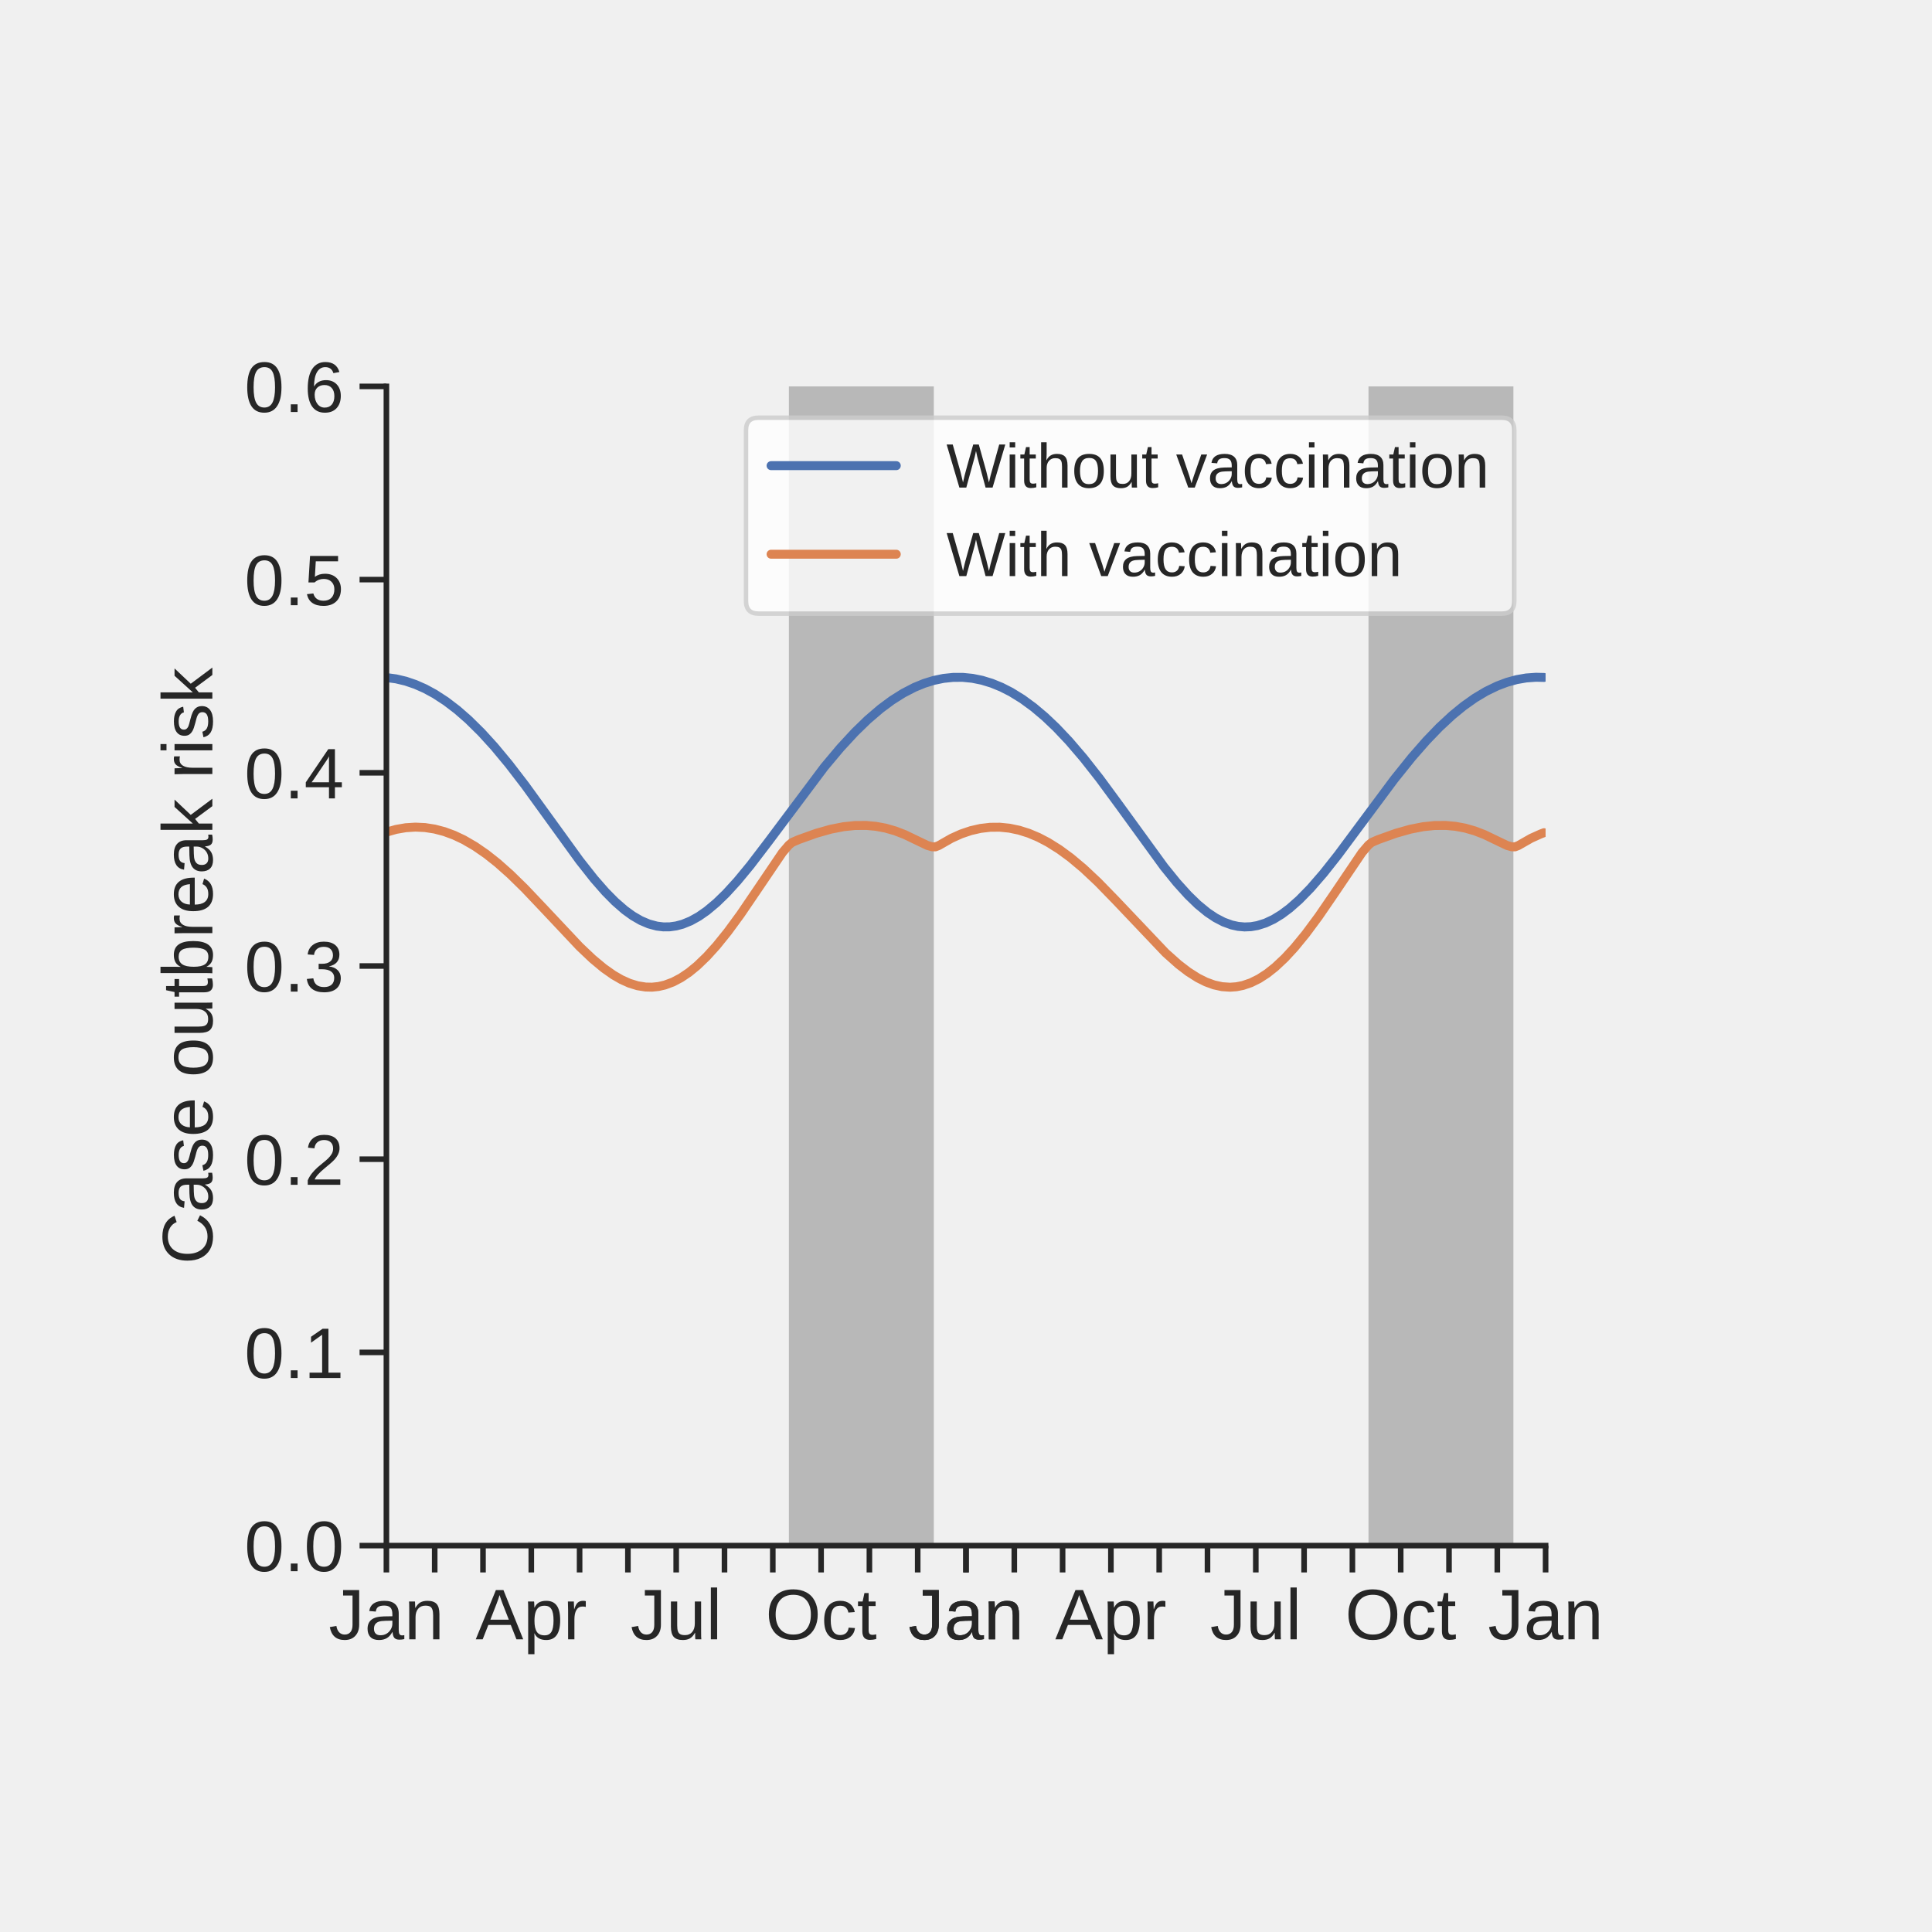
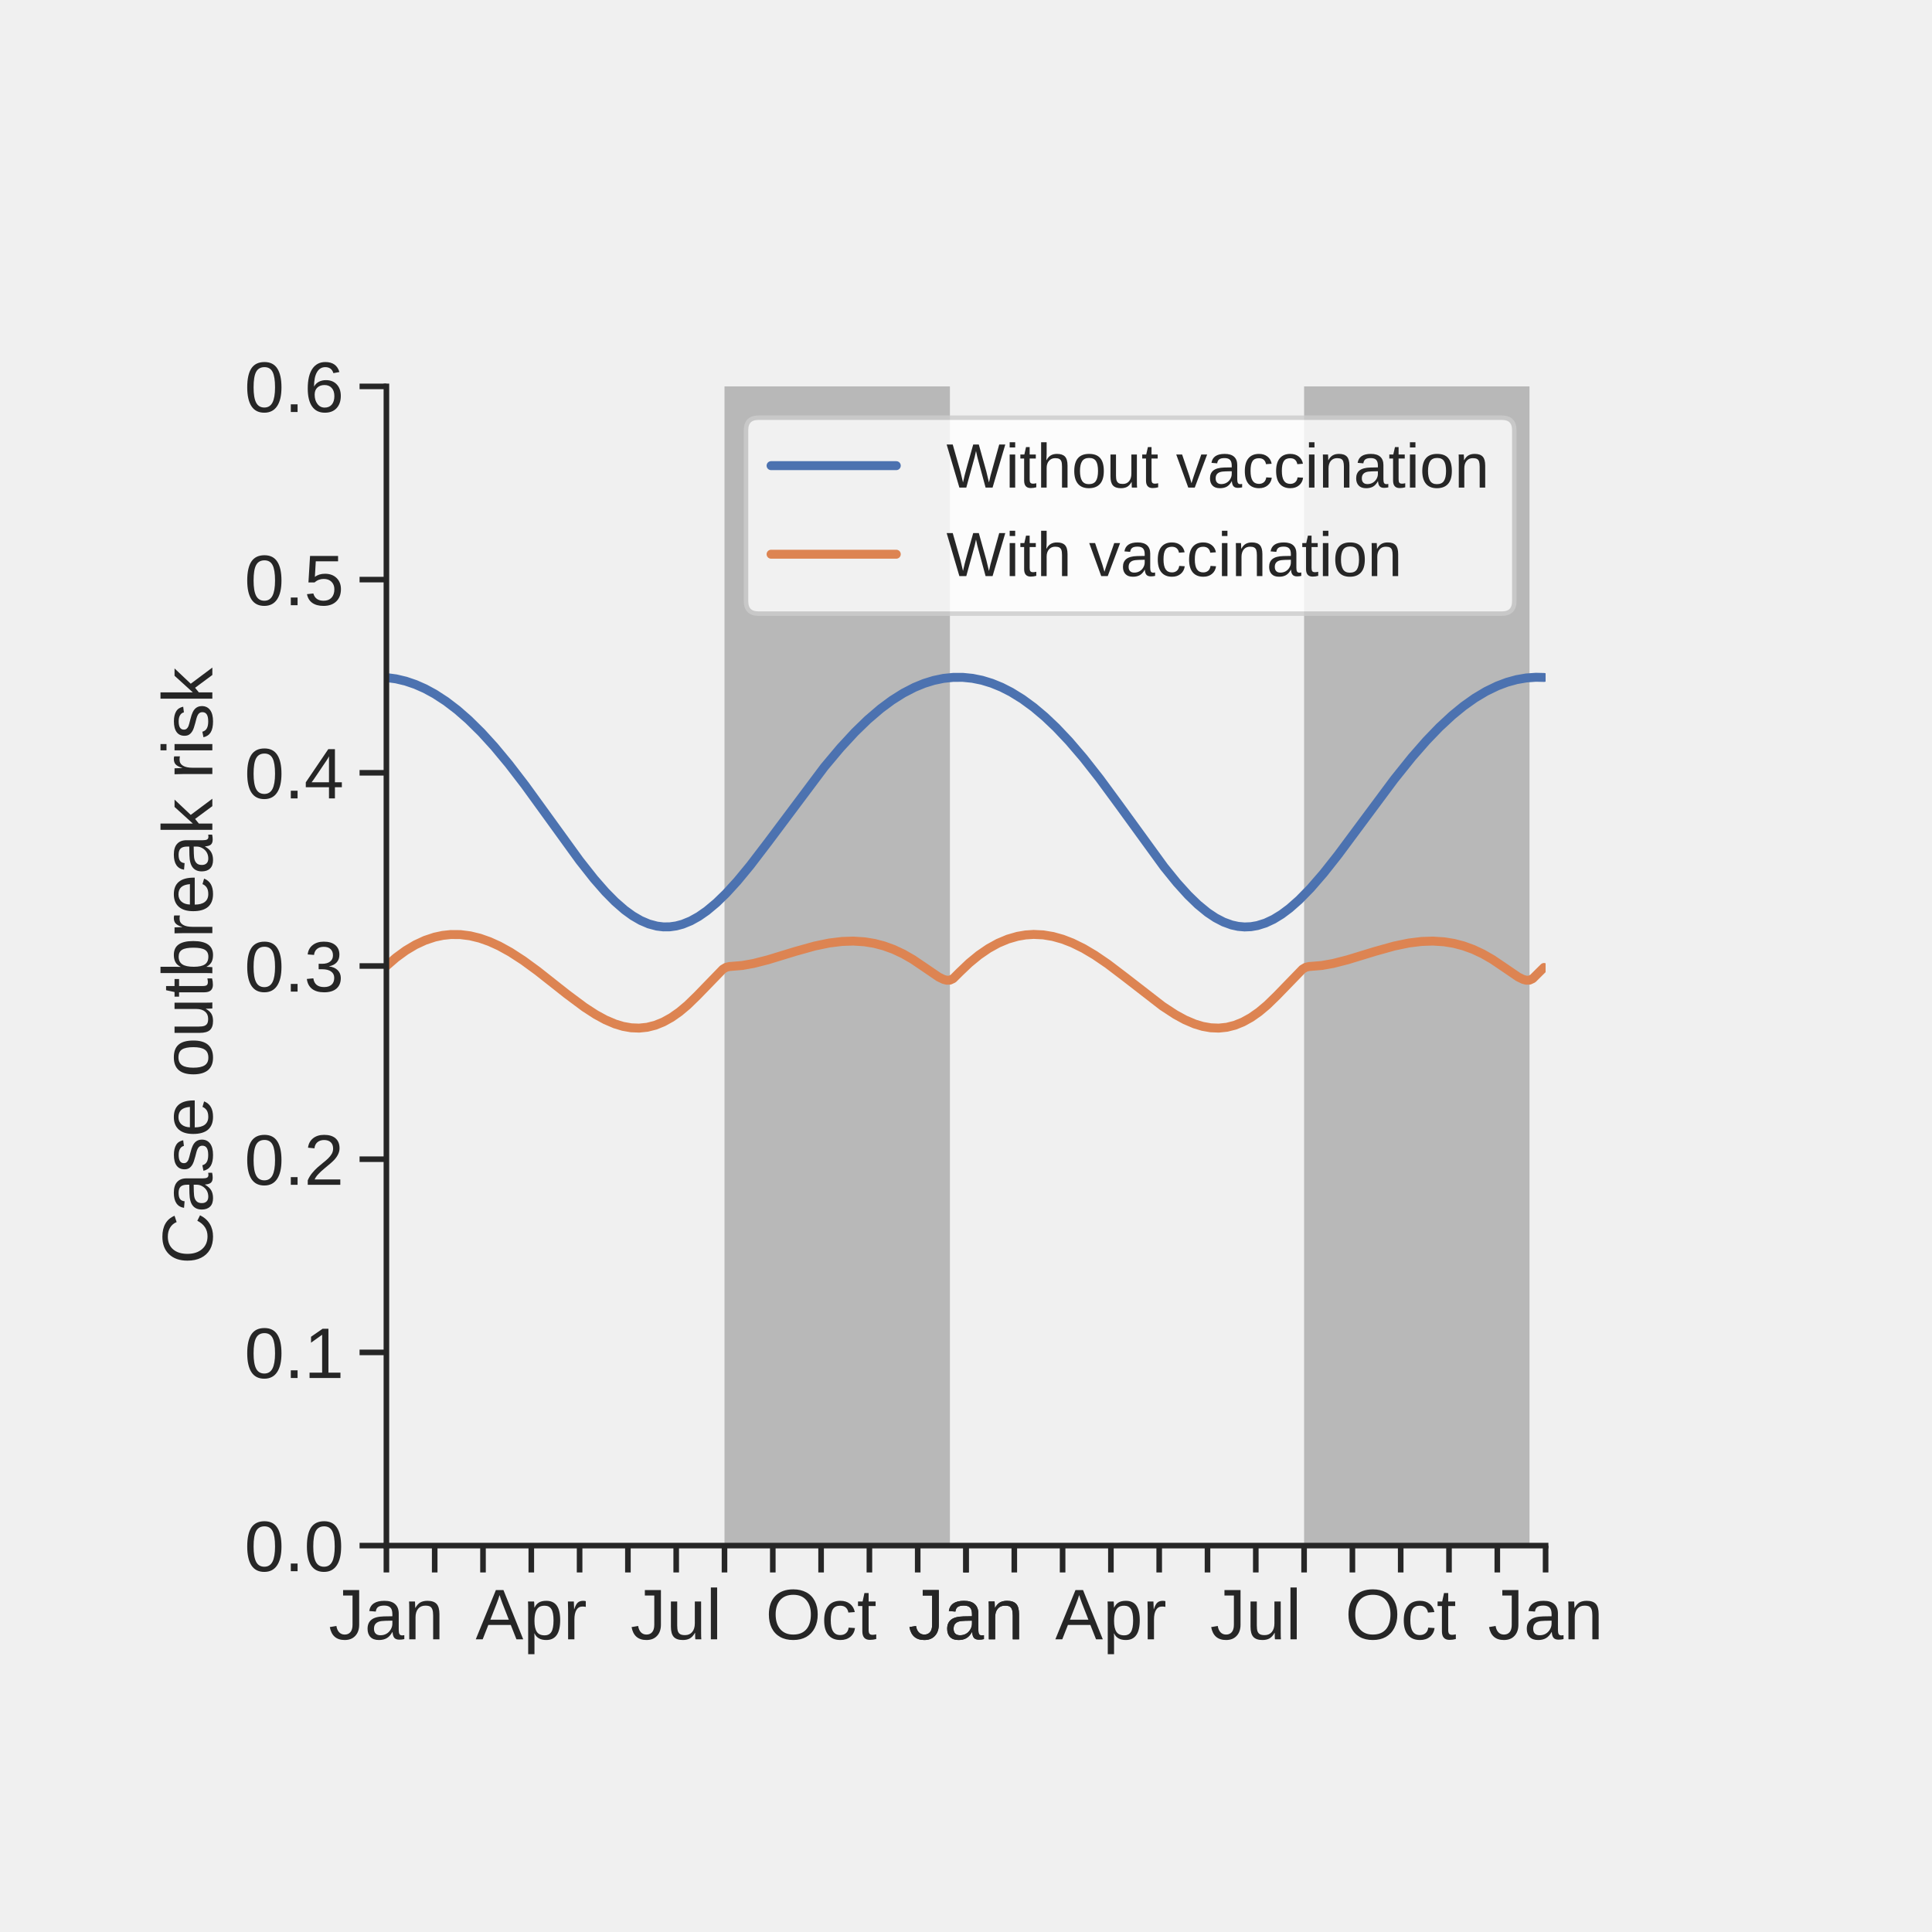
<svg xmlns="http://www.w3.org/2000/svg" xmlns:xlink="http://www.w3.org/1999/xlink" width="432pt" height="432pt" viewBox="0 0 432 432" version="1.1">
  <defs>
    <style type="text/css">*{stroke-linejoin: round; stroke-linecap: butt}</style>
  </defs>
  <g id="figure_1">
    <g id="patch_1">
      <path d="M 0 432  L 432 432  L 432 0  L 0 0  L 0 432  z " style="fill: none" />
    </g>
    <g id="axes_1">
      <g id="patch_2">
        <path d="M 86.4 345.6  L 345.6 345.6  L 345.6 86.4  L 86.4 86.4  L 86.4 345.6  z " style="fill: none" />
      </g>
      <g id="matplotlib.axis_1">
        <g id="xtick_1">
          <g id="line2d_1">
            <defs>
-               <path id="mdd65103f5c" d="M 0 0  L 0 6  " style="stroke: #262626; stroke-width: 1.25" />
+               <path id="m5c5247fd7f" d="M 0 0  L 0 6  " style="stroke: #262626; stroke-width: 1.25" />
            </defs>
            <g>
-               <use xlink:href="#mdd65103f5c" x="86.4" y="345.6" style="fill: #262626; stroke: #262626; stroke-width: 1.25" />
+               <use xlink:href="#m5c5247fd7f" x="86.4" y="345.6" style="fill: #262626; stroke: #262626; stroke-width: 1.25" />
            </g>
          </g>
          <g id="text_1">
            <text style="fill: #262626; font: 16px 'Arial', 'DejaVu Sans', 'Liberation Sans', 'Bitstream Vera Sans', sans-serif; text-anchor: middle" x="86.4" y="366.553" transform="rotate(-0 86.4 366.5525)">Jan</text>
          </g>
        </g>
        <g id="xtick_2">
          <g id="line2d_2">
            <g>
-               <use xlink:href="#mdd65103f5c" x="97.2" y="345.6" style="fill: #262626; stroke: #262626; stroke-width: 1.25" />
+               <use xlink:href="#m5c5247fd7f" x="97.2" y="345.6" style="fill: #262626; stroke: #262626; stroke-width: 1.25" />
            </g>
          </g>
        </g>
        <g id="xtick_3">
          <g id="line2d_3">
            <g>
-               <use xlink:href="#mdd65103f5c" x="108" y="345.6" style="fill: #262626; stroke: #262626; stroke-width: 1.25" />
+               <use xlink:href="#m5c5247fd7f" x="108" y="345.6" style="fill: #262626; stroke: #262626; stroke-width: 1.25" />
            </g>
          </g>
        </g>
        <g id="xtick_4">
          <g id="line2d_4">
            <g>
-               <use xlink:href="#mdd65103f5c" x="118.8" y="345.6" style="fill: #262626; stroke: #262626; stroke-width: 1.25" />
+               <use xlink:href="#m5c5247fd7f" x="118.8" y="345.6" style="fill: #262626; stroke: #262626; stroke-width: 1.25" />
            </g>
          </g>
          <g id="text_2">
            <text style="fill: #262626; font: 16px 'Arial', 'DejaVu Sans', 'Liberation Sans', 'Bitstream Vera Sans', sans-serif; text-anchor: middle" x="118.8" y="366.553" transform="rotate(-0 118.8 366.5525)">Apr</text>
          </g>
        </g>
        <g id="xtick_5">
          <g id="line2d_5">
            <g>
-               <use xlink:href="#mdd65103f5c" x="129.6" y="345.6" style="fill: #262626; stroke: #262626; stroke-width: 1.25" />
+               <use xlink:href="#m5c5247fd7f" x="129.6" y="345.6" style="fill: #262626; stroke: #262626; stroke-width: 1.25" />
            </g>
          </g>
        </g>
        <g id="xtick_6">
          <g id="line2d_6">
            <g>
-               <use xlink:href="#mdd65103f5c" x="140.4" y="345.6" style="fill: #262626; stroke: #262626; stroke-width: 1.25" />
+               <use xlink:href="#m5c5247fd7f" x="140.4" y="345.6" style="fill: #262626; stroke: #262626; stroke-width: 1.25" />
            </g>
          </g>
        </g>
        <g id="xtick_7">
          <g id="line2d_7">
            <g>
-               <use xlink:href="#mdd65103f5c" x="151.2" y="345.6" style="fill: #262626; stroke: #262626; stroke-width: 1.25" />
+               <use xlink:href="#m5c5247fd7f" x="151.2" y="345.6" style="fill: #262626; stroke: #262626; stroke-width: 1.25" />
            </g>
          </g>
          <g id="text_3">
            <text style="fill: #262626; font: 16px 'Arial', 'DejaVu Sans', 'Liberation Sans', 'Bitstream Vera Sans', sans-serif; text-anchor: middle" x="151.2" y="366.553" transform="rotate(-0 151.2 366.5525)">Jul</text>
          </g>
        </g>
        <g id="xtick_8">
          <g id="line2d_8">
            <g>
-               <use xlink:href="#mdd65103f5c" x="162" y="345.6" style="fill: #262626; stroke: #262626; stroke-width: 1.25" />
+               <use xlink:href="#m5c5247fd7f" x="162" y="345.6" style="fill: #262626; stroke: #262626; stroke-width: 1.25" />
            </g>
          </g>
        </g>
        <g id="xtick_9">
          <g id="line2d_9">
            <g>
-               <use xlink:href="#mdd65103f5c" x="172.8" y="345.6" style="fill: #262626; stroke: #262626; stroke-width: 1.25" />
+               <use xlink:href="#m5c5247fd7f" x="172.8" y="345.6" style="fill: #262626; stroke: #262626; stroke-width: 1.25" />
            </g>
          </g>
        </g>
        <g id="xtick_10">
          <g id="line2d_10">
            <g>
-               <use xlink:href="#mdd65103f5c" x="183.6" y="345.6" style="fill: #262626; stroke: #262626; stroke-width: 1.25" />
+               <use xlink:href="#m5c5247fd7f" x="183.6" y="345.6" style="fill: #262626; stroke: #262626; stroke-width: 1.25" />
            </g>
          </g>
          <g id="text_4">
            <text style="fill: #262626; font: 16px 'Arial', 'DejaVu Sans', 'Liberation Sans', 'Bitstream Vera Sans', sans-serif; text-anchor: middle" x="183.6" y="366.553" transform="rotate(-0 183.6 366.5525)">Oct</text>
          </g>
        </g>
        <g id="xtick_11">
          <g id="line2d_11">
            <g>
-               <use xlink:href="#mdd65103f5c" x="194.4" y="345.6" style="fill: #262626; stroke: #262626; stroke-width: 1.25" />
+               <use xlink:href="#m5c5247fd7f" x="194.4" y="345.6" style="fill: #262626; stroke: #262626; stroke-width: 1.25" />
            </g>
          </g>
        </g>
        <g id="xtick_12">
          <g id="line2d_12">
            <g>
-               <use xlink:href="#mdd65103f5c" x="205.2" y="345.6" style="fill: #262626; stroke: #262626; stroke-width: 1.25" />
+               <use xlink:href="#m5c5247fd7f" x="205.2" y="345.6" style="fill: #262626; stroke: #262626; stroke-width: 1.25" />
            </g>
          </g>
        </g>
        <g id="xtick_13">
          <g id="line2d_13">
            <g>
-               <use xlink:href="#mdd65103f5c" x="216" y="345.6" style="fill: #262626; stroke: #262626; stroke-width: 1.25" />
+               <use xlink:href="#m5c5247fd7f" x="216" y="345.6" style="fill: #262626; stroke: #262626; stroke-width: 1.25" />
            </g>
          </g>
          <g id="text_5">
            <text style="fill: #262626; font: 16px 'Arial', 'DejaVu Sans', 'Liberation Sans', 'Bitstream Vera Sans', sans-serif; text-anchor: middle" x="216" y="366.553" transform="rotate(-0 216 366.5525)">Jan</text>
          </g>
        </g>
        <g id="xtick_14">
          <g id="line2d_14">
            <g>
-               <use xlink:href="#mdd65103f5c" x="216" y="345.6" style="fill: #262626; stroke: #262626; stroke-width: 1.25" />
+               <use xlink:href="#m5c5247fd7f" x="216" y="345.6" style="fill: #262626; stroke: #262626; stroke-width: 1.25" />
            </g>
          </g>
          <g id="text_6">
            <text style="fill: #262626; font: 16px 'Arial', 'DejaVu Sans', 'Liberation Sans', 'Bitstream Vera Sans', sans-serif; text-anchor: middle" x="216" y="366.553" transform="rotate(-0 216 366.5525)">Jan</text>
          </g>
        </g>
        <g id="xtick_15">
          <g id="line2d_15">
            <g>
-               <use xlink:href="#mdd65103f5c" x="226.8" y="345.6" style="fill: #262626; stroke: #262626; stroke-width: 1.25" />
+               <use xlink:href="#m5c5247fd7f" x="226.8" y="345.6" style="fill: #262626; stroke: #262626; stroke-width: 1.25" />
            </g>
          </g>
        </g>
        <g id="xtick_16">
          <g id="line2d_16">
            <g>
-               <use xlink:href="#mdd65103f5c" x="237.6" y="345.6" style="fill: #262626; stroke: #262626; stroke-width: 1.25" />
+               <use xlink:href="#m5c5247fd7f" x="237.6" y="345.6" style="fill: #262626; stroke: #262626; stroke-width: 1.25" />
            </g>
          </g>
        </g>
        <g id="xtick_17">
          <g id="line2d_17">
            <g>
-               <use xlink:href="#mdd65103f5c" x="248.4" y="345.6" style="fill: #262626; stroke: #262626; stroke-width: 1.25" />
+               <use xlink:href="#m5c5247fd7f" x="248.4" y="345.6" style="fill: #262626; stroke: #262626; stroke-width: 1.25" />
            </g>
          </g>
          <g id="text_7">
            <text style="fill: #262626; font: 16px 'Arial', 'DejaVu Sans', 'Liberation Sans', 'Bitstream Vera Sans', sans-serif; text-anchor: middle" x="248.4" y="366.553" transform="rotate(-0 248.4 366.5525)">Apr</text>
          </g>
        </g>
        <g id="xtick_18">
          <g id="line2d_18">
            <g>
-               <use xlink:href="#mdd65103f5c" x="259.2" y="345.6" style="fill: #262626; stroke: #262626; stroke-width: 1.25" />
+               <use xlink:href="#m5c5247fd7f" x="259.2" y="345.6" style="fill: #262626; stroke: #262626; stroke-width: 1.25" />
            </g>
          </g>
        </g>
        <g id="xtick_19">
          <g id="line2d_19">
            <g>
-               <use xlink:href="#mdd65103f5c" x="270" y="345.6" style="fill: #262626; stroke: #262626; stroke-width: 1.25" />
+               <use xlink:href="#m5c5247fd7f" x="270" y="345.6" style="fill: #262626; stroke: #262626; stroke-width: 1.25" />
            </g>
          </g>
        </g>
        <g id="xtick_20">
          <g id="line2d_20">
            <g>
-               <use xlink:href="#mdd65103f5c" x="280.8" y="345.6" style="fill: #262626; stroke: #262626; stroke-width: 1.25" />
+               <use xlink:href="#m5c5247fd7f" x="280.8" y="345.6" style="fill: #262626; stroke: #262626; stroke-width: 1.25" />
            </g>
          </g>
          <g id="text_8">
            <text style="fill: #262626; font: 16px 'Arial', 'DejaVu Sans', 'Liberation Sans', 'Bitstream Vera Sans', sans-serif; text-anchor: middle" x="280.8" y="366.553" transform="rotate(-0 280.8 366.5525)">Jul</text>
          </g>
        </g>
        <g id="xtick_21">
          <g id="line2d_21">
            <g>
-               <use xlink:href="#mdd65103f5c" x="291.6" y="345.6" style="fill: #262626; stroke: #262626; stroke-width: 1.25" />
+               <use xlink:href="#m5c5247fd7f" x="291.6" y="345.6" style="fill: #262626; stroke: #262626; stroke-width: 1.25" />
            </g>
          </g>
        </g>
        <g id="xtick_22">
          <g id="line2d_22">
            <g>
-               <use xlink:href="#mdd65103f5c" x="302.4" y="345.6" style="fill: #262626; stroke: #262626; stroke-width: 1.25" />
+               <use xlink:href="#m5c5247fd7f" x="302.4" y="345.6" style="fill: #262626; stroke: #262626; stroke-width: 1.25" />
            </g>
          </g>
        </g>
        <g id="xtick_23">
          <g id="line2d_23">
            <g>
-               <use xlink:href="#mdd65103f5c" x="313.2" y="345.6" style="fill: #262626; stroke: #262626; stroke-width: 1.25" />
+               <use xlink:href="#m5c5247fd7f" x="313.2" y="345.6" style="fill: #262626; stroke: #262626; stroke-width: 1.25" />
            </g>
          </g>
          <g id="text_9">
            <text style="fill: #262626; font: 16px 'Arial', 'DejaVu Sans', 'Liberation Sans', 'Bitstream Vera Sans', sans-serif; text-anchor: middle" x="313.2" y="366.553" transform="rotate(-0 313.2 366.5525)">Oct</text>
          </g>
        </g>
        <g id="xtick_24">
          <g id="line2d_24">
            <g>
-               <use xlink:href="#mdd65103f5c" x="324" y="345.6" style="fill: #262626; stroke: #262626; stroke-width: 1.25" />
+               <use xlink:href="#m5c5247fd7f" x="324" y="345.6" style="fill: #262626; stroke: #262626; stroke-width: 1.25" />
            </g>
          </g>
        </g>
        <g id="xtick_25">
          <g id="line2d_25">
            <g>
-               <use xlink:href="#mdd65103f5c" x="334.8" y="345.6" style="fill: #262626; stroke: #262626; stroke-width: 1.25" />
+               <use xlink:href="#m5c5247fd7f" x="334.8" y="345.6" style="fill: #262626; stroke: #262626; stroke-width: 1.25" />
            </g>
          </g>
        </g>
        <g id="xtick_26">
          <g id="line2d_26">
            <g>
-               <use xlink:href="#mdd65103f5c" x="345.6" y="345.6" style="fill: #262626; stroke: #262626; stroke-width: 1.25" />
+               <use xlink:href="#m5c5247fd7f" x="345.6" y="345.6" style="fill: #262626; stroke: #262626; stroke-width: 1.25" />
            </g>
          </g>
          <g id="text_10">
            <text style="fill: #262626; font: 16px 'Arial', 'DejaVu Sans', 'Liberation Sans', 'Bitstream Vera Sans', sans-serif; text-anchor: middle" x="345.6" y="366.553" transform="rotate(-0 345.6 366.5525)">Jan</text>
          </g>
        </g>
        <g id="text_11">
          <text style="fill: #262626; font: 16px 'Arial', 'DejaVu Sans', 'Liberation Sans', 'Bitstream Vera Sans', sans-serif; text-anchor: middle" x="216" y="385.185" transform="rotate(-0 216 385.185)"> </text>
        </g>
      </g>
      <g id="matplotlib.axis_2">
        <g id="ytick_1">
          <g id="line2d_27">
            <defs>
-               <path id="m334b827279" d="M 0 0  L -6 0  " style="stroke: #262626; stroke-width: 1.25" />
+               <path id="ma5993e2b42" d="M 0 0  L -6 0  " style="stroke: #262626; stroke-width: 1.25" />
            </defs>
            <g>
-               <use xlink:href="#m334b827279" x="86.4" y="345.6" style="fill: #262626; stroke: #262626; stroke-width: 1.25" />
+               <use xlink:href="#ma5993e2b42" x="86.4" y="345.6" style="fill: #262626; stroke: #262626; stroke-width: 1.25" />
            </g>
          </g>
          <g id="text_12">
            <text style="fill: #262626; font: 16px 'Arial', 'DejaVu Sans', 'Liberation Sans', 'Bitstream Vera Sans', sans-serif; text-anchor: end" x="76.9" y="351.326" transform="rotate(-0 76.9 351.3263)">0.0</text>
          </g>
        </g>
        <g id="ytick_2">
          <g id="line2d_28">
            <g>
-               <use xlink:href="#m334b827279" x="86.4" y="302.4" style="fill: #262626; stroke: #262626; stroke-width: 1.25" />
+               <use xlink:href="#ma5993e2b42" x="86.4" y="302.4" style="fill: #262626; stroke: #262626; stroke-width: 1.25" />
            </g>
          </g>
          <g id="text_13">
            <text style="fill: #262626; font: 16px 'Arial', 'DejaVu Sans', 'Liberation Sans', 'Bitstream Vera Sans', sans-serif; text-anchor: end" x="76.9" y="308.126" transform="rotate(-0 76.9 308.1263)">0.1</text>
          </g>
        </g>
        <g id="ytick_3">
          <g id="line2d_29">
            <g>
-               <use xlink:href="#m334b827279" x="86.4" y="259.2" style="fill: #262626; stroke: #262626; stroke-width: 1.25" />
+               <use xlink:href="#ma5993e2b42" x="86.4" y="259.2" style="fill: #262626; stroke: #262626; stroke-width: 1.25" />
            </g>
          </g>
          <g id="text_14">
            <text style="fill: #262626; font: 16px 'Arial', 'DejaVu Sans', 'Liberation Sans', 'Bitstream Vera Sans', sans-serif; text-anchor: end" x="76.9" y="264.926" transform="rotate(-0 76.9 264.9262)">0.2</text>
          </g>
        </g>
        <g id="ytick_4">
          <g id="line2d_30">
            <g>
-               <use xlink:href="#m334b827279" x="86.4" y="216" style="fill: #262626; stroke: #262626; stroke-width: 1.25" />
+               <use xlink:href="#ma5993e2b42" x="86.4" y="216" style="fill: #262626; stroke: #262626; stroke-width: 1.25" />
            </g>
          </g>
          <g id="text_15">
            <text style="fill: #262626; font: 16px 'Arial', 'DejaVu Sans', 'Liberation Sans', 'Bitstream Vera Sans', sans-serif; text-anchor: end" x="76.9" y="221.726" transform="rotate(-0 76.9 221.7262)">0.3</text>
          </g>
        </g>
        <g id="ytick_5">
          <g id="line2d_31">
            <g>
-               <use xlink:href="#m334b827279" x="86.4" y="172.8" style="fill: #262626; stroke: #262626; stroke-width: 1.25" />
+               <use xlink:href="#ma5993e2b42" x="86.4" y="172.8" style="fill: #262626; stroke: #262626; stroke-width: 1.25" />
            </g>
          </g>
          <g id="text_16">
            <text style="fill: #262626; font: 16px 'Arial', 'DejaVu Sans', 'Liberation Sans', 'Bitstream Vera Sans', sans-serif; text-anchor: end" x="76.9" y="178.526" transform="rotate(-0 76.9 178.5263)">0.4</text>
          </g>
        </g>
        <g id="ytick_6">
          <g id="line2d_32">
            <g>
-               <use xlink:href="#m334b827279" x="86.4" y="129.6" style="fill: #262626; stroke: #262626; stroke-width: 1.25" />
+               <use xlink:href="#ma5993e2b42" x="86.4" y="129.6" style="fill: #262626; stroke: #262626; stroke-width: 1.25" />
            </g>
          </g>
          <g id="text_17">
            <text style="fill: #262626; font: 16px 'Arial', 'DejaVu Sans', 'Liberation Sans', 'Bitstream Vera Sans', sans-serif; text-anchor: end" x="76.9" y="135.326" transform="rotate(-0 76.9 135.3262)">0.5</text>
          </g>
        </g>
        <g id="ytick_7">
          <g id="line2d_33">
            <g>
-               <use xlink:href="#m334b827279" x="86.4" y="86.4" style="fill: #262626; stroke: #262626; stroke-width: 1.25" />
+               <use xlink:href="#ma5993e2b42" x="86.4" y="86.4" style="fill: #262626; stroke: #262626; stroke-width: 1.25" />
            </g>
          </g>
          <g id="text_18">
            <text style="fill: #262626; font: 16px 'Arial', 'DejaVu Sans', 'Liberation Sans', 'Bitstream Vera Sans', sans-serif; text-anchor: end" x="76.9" y="92.126" transform="rotate(-0 76.9 92.12625)">0.6</text>
          </g>
        </g>
        <g id="text_19">
          <text style="fill: #262626; font: 16px 'Arial', 'DejaVu Sans', 'Liberation Sans', 'Bitstream Vera Sans', sans-serif; text-anchor: middle" x="47.48" y="216" transform="rotate(-90 47.48 216)">Case outbreak risk</text>
        </g>
      </g>
      <g id="PolyCollection_1">
        <defs>
-           <path id="m7c51e28ccb" d="M 208.8 -86.4  L 176.4 -86.4  L 176.4 -345.6  L 208.8 -345.6  L 208.8 -345.6  L 208.8 -86.4  z " />
+           <path id="m8c8675d156" d="M 212.4 -86.4  L 162 -86.4  L 162 -345.6  L 212.4 -345.6  L 212.4 -345.6  L 212.4 -86.4  z " />
        </defs>
-         <g clip-path="url(#pf01cf0fa7e)">
-           <use xlink:href="#m7c51e28ccb" x="0" y="432" style="fill: #808080; fill-opacity: 0.5" />
+         <g clip-path="url(#pba9d915d20)">
+           <use xlink:href="#m8c8675d156" x="0" y="432" style="fill: #808080; fill-opacity: 0.5" />
        </g>
      </g>
      <g id="PolyCollection_2">
        <defs>
-           <path id="m91d3e204fb" d="M 338.4 -86.4  L 306 -86.4  L 306 -345.6  L 338.4 -345.6  L 338.4 -345.6  L 338.4 -86.4  z " />
+           <path id="m5d8ca97846" d="M 342 -86.4  L 291.6 -86.4  L 291.6 -345.6  L 342 -345.6  L 342 -345.6  L 342 -86.4  z " />
        </defs>
-         <g clip-path="url(#pf01cf0fa7e)">
-           <use xlink:href="#m91d3e204fb" x="0" y="432" style="fill: #808080; fill-opacity: 0.5" />
+         <g clip-path="url(#pba9d915d20)">
+           <use xlink:href="#m5d8ca97846" x="0" y="432" style="fill: #808080; fill-opacity: 0.5" />
        </g>
      </g>
      <g id="line2d_34">
-         <path d="M 86.4 151.506  L 88.56 151.797  L 90.72 152.31  L 92.88 153.044  L 95.04 153.998  L 97.2 155.171  L 99.72 156.811  L 102.24 158.736  L 104.76 160.939  L 107.64 163.78  L 110.52 166.941  L 113.76 170.839  L 117.36 175.52  L 122.4 182.476  L 129.6 192.424  L 132.84 196.529  L 135.36 199.41  L 137.52 201.598  L 139.68 203.48  L 141.48 204.785  L 143.28 205.829  L 145.08 206.597  L 146.88 207.079  L 148.32 207.254  L 149.76 207.241  L 151.2 207.04  L 152.64 206.654  L 154.44 205.921  L 156.24 204.92  L 158.04 203.668  L 160.2 201.863  L 162.36 199.764  L 164.88 197  L 167.76 193.511  L 171.72 188.328  L 184.32 171.509  L 187.92 167.22  L 191.16 163.714  L 194.04 160.92  L 196.92 158.457  L 199.44 156.589  L 201.96 154.999  L 204.48 153.695  L 206.64 152.809  L 208.8 152.141  L 210.96 151.692  L 213.12 151.465  L 215.28 151.459  L 217.44 151.675  L 219.6 152.114  L 221.76 152.775  L 223.92 153.656  L 226.08 154.756  L 228.6 156.313  L 231.12 158.158  L 233.64 160.282  L 236.16 162.675  L 239.04 165.72  L 242.28 169.503  L 245.88 174.083  L 250.2 179.958  L 260.28 193.833  L 263.16 197.384  L 265.68 200.171  L 267.84 202.262  L 270 204.032  L 271.8 205.234  L 273.6 206.17  L 275.4 206.825  L 276.84 207.141  L 278.28 207.268  L 279.72 207.208  L 281.16 206.96  L 282.96 206.394  L 284.76 205.552  L 286.56 204.448  L 288.36 203.101  L 290.52 201.194  L 293.04 198.617  L 295.92 195.293  L 299.16 191.197  L 304.2 184.412  L 311.76 174.247  L 315.72 169.317  L 318.96 165.617  L 321.84 162.629  L 324.72 159.957  L 327.24 157.896  L 329.76 156.106  L 332.28 154.597  L 334.8 153.376  L 336.96 152.562  L 339.12 151.967  L 341.28 151.592  L 343.44 151.438  L 345.24 151.479  L 345.24 151.479  " clip-path="url(#pf01cf0fa7e)" style="fill: none; stroke: #4c72b0; stroke-width: 2; stroke-linecap: round" />
+         <path d="M 86.4 151.506  L 88.56 151.797  L 90.72 152.31  L 92.88 153.044  L 95.04 153.998  L 97.2 155.171  L 99.72 156.811  L 102.24 158.736  L 104.76 160.939  L 107.64 163.78  L 110.52 166.941  L 113.76 170.839  L 117.36 175.52  L 122.4 182.476  L 129.6 192.424  L 132.84 196.529  L 135.36 199.41  L 137.52 201.598  L 139.68 203.48  L 141.48 204.785  L 143.28 205.829  L 145.08 206.597  L 146.88 207.079  L 148.32 207.254  L 149.76 207.241  L 151.2 207.04  L 152.64 206.654  L 154.44 205.921  L 156.24 204.92  L 158.04 203.668  L 160.2 201.863  L 162.36 199.764  L 164.88 197  L 167.76 193.511  L 171.72 188.328  L 184.32 171.509  L 187.92 167.22  L 191.16 163.714  L 194.04 160.92  L 196.92 158.457  L 199.44 156.589  L 201.96 154.999  L 204.48 153.695  L 206.64 152.809  L 208.8 152.141  L 210.96 151.692  L 213.12 151.465  L 215.28 151.459  L 217.44 151.675  L 219.6 152.114  L 221.76 152.775  L 223.92 153.656  L 226.08 154.756  L 228.6 156.313  L 231.12 158.158  L 233.64 160.282  L 236.16 162.675  L 239.04 165.72  L 242.28 169.503  L 245.88 174.083  L 250.2 179.958  L 260.28 193.833  L 263.16 197.384  L 265.68 200.171  L 267.84 202.262  L 270 204.032  L 271.8 205.234  L 273.6 206.17  L 275.4 206.825  L 276.84 207.141  L 278.28 207.268  L 279.72 207.208  L 281.16 206.96  L 282.96 206.394  L 284.76 205.552  L 286.56 204.448  L 288.36 203.101  L 290.52 201.194  L 293.04 198.617  L 295.92 195.293  L 299.16 191.197  L 304.2 184.412  L 311.76 174.247  L 315.72 169.317  L 318.96 165.617  L 321.84 162.629  L 324.72 159.957  L 327.24 157.896  L 329.76 156.106  L 332.28 154.597  L 334.8 153.376  L 336.96 152.562  L 339.12 151.967  L 341.28 151.592  L 343.44 151.438  L 345.24 151.479  L 345.24 151.479  " clip-path="url(#pba9d915d20)" style="fill: none; stroke: #4c72b0; stroke-width: 2; stroke-linecap: round" />
      </g>
      <g id="line2d_35">
-         <path d="M 86.4 186.071  L 88.56 185.457  L 90.72 185.082  L 92.88 184.945  L 95.04 185.046  L 97.2 185.382  L 99.36 185.951  L 101.52 186.748  L 103.68 187.768  L 106.2 189.23  L 108.72 190.968  L 111.24 192.962  L 114.12 195.52  L 117.36 198.692  L 121.68 203.25  L 129.6 211.667  L 132.48 214.398  L 135 216.495  L 137.16 218.016  L 138.96 219.055  L 140.76 219.86  L 142.56 220.415  L 144.36 220.702  L 145.8 220.733  L 147.24 220.584  L 148.68 220.252  L 150.48 219.582  L 152.28 218.634  L 154.08 217.417  L 155.88 215.945  L 158.04 213.865  L 160.2 211.478  L 162.72 208.357  L 165.6 204.43  L 169.56 198.605  L 174.96 190.63  L 176.4 188.948  L 177.12 188.369  L 178.56 187.742  L 182.52 186.326  L 185.76 185.411  L 188.64 184.848  L 191.16 184.588  L 193.68 184.57  L 195.84 184.766  L 198 185.168  L 200.16 185.786  L 202.32 186.619  L 205.2 188.008  L 207.36 189.039  L 208.44 189.35  L 209.16 189.357  L 209.88 189.078  L 212.76 187.438  L 214.92 186.467  L 217.08 185.734  L 219.24 185.239  L 221.4 184.984  L 223.56 184.966  L 225.72 185.184  L 227.88 185.638  L 230.04 186.321  L 232.2 187.231  L 234.36 188.36  L 236.88 189.942  L 239.4 191.793  L 242.28 194.206  L 245.52 197.249  L 249.48 201.319  L 260.64 213.07  L 263.52 215.635  L 265.68 217.291  L 267.84 218.666  L 269.64 219.567  L 271.44 220.224  L 273.24 220.62  L 275.04 220.743  L 276.48 220.638  L 277.92 220.352  L 279.72 219.739  L 281.52 218.845  L 283.32 217.681  L 285.12 216.259  L 287.28 214.234  L 289.44 211.896  L 291.96 208.822  L 294.84 204.939  L 298.44 199.688  L 304.56 190.63  L 306 188.948  L 306.72 188.369  L 308.16 187.742  L 312.12 186.326  L 315.36 185.411  L 318.24 184.848  L 320.76 184.588  L 323.28 184.57  L 325.44 184.766  L 327.6 185.168  L 329.76 185.786  L 331.92 186.619  L 334.8 188.008  L 336.96 189.039  L 338.04 189.35  L 338.76 189.357  L 339.48 189.078  L 342.36 187.438  L 344.52 186.467  L 345.24 186.196  L 345.24 186.196  " clip-path="url(#pf01cf0fa7e)" style="fill: none; stroke: #dd8452; stroke-width: 2; stroke-linecap: round" />
+         <path d="M 86.4 215.992  L 88.56 214.125  L 90.72 212.547  L 92.88 211.259  L 95.04 210.257  L 97.2 209.54  L 99 209.156  L 100.8 208.964  L 102.96 208.979  L 105.12 209.254  L 107.28 209.779  L 109.44 210.539  L 111.6 211.516  L 114.12 212.906  L 117 214.774  L 120.24 217.147  L 126.72 222.266  L 130.68 225.218  L 133.2 226.854  L 135.36 228.033  L 137.52 228.957  L 139.32 229.501  L 141.12 229.817  L 142.92 229.888  L 144.72 229.7  L 146.52 229.245  L 148.32 228.518  L 150.12 227.522  L 151.92 226.262  L 153.72 224.754  L 155.88 222.653  L 161.64 216.717  L 162.36 216.292  L 163.08 216.12  L 165.96 215.886  L 168.48 215.437  L 171.72 214.613  L 177.84 212.742  L 182.16 211.537  L 185.4 210.865  L 188.28 210.511  L 190.8 210.428  L 193.32 210.59  L 195.48 210.941  L 197.64 211.503  L 199.8 212.287  L 201.96 213.301  L 204.12 214.542  L 207 216.492  L 209.88 218.456  L 210.96 218.987  L 211.68 219.179  L 212.4 219.161  L 213.12 218.828  L 214.56 217.396  L 216.72 215.337  L 218.88 213.566  L 221.04 212.085  L 223.2 210.893  L 225.36 209.987  L 227.52 209.363  L 229.32 209.056  L 231.12 208.939  L 233.28 209.042  L 235.44 209.402  L 237.6 210.007  L 239.76 210.841  L 242.28 212.081  L 244.8 213.575  L 247.68 215.538  L 251.64 218.548  L 259.92 224.966  L 262.8 226.854  L 264.96 228.033  L 267.12 228.957  L 268.92 229.501  L 270.72 229.817  L 272.52 229.888  L 274.32 229.7  L 276.12 229.245  L 277.92 228.518  L 279.72 227.522  L 281.52 226.262  L 283.32 224.754  L 285.48 222.653  L 291.24 216.717  L 291.96 216.292  L 292.68 216.12  L 295.56 215.886  L 298.08 215.437  L 301.32 214.613  L 307.44 212.742  L 311.76 211.537  L 315 210.865  L 317.88 210.511  L 320.4 210.428  L 322.92 210.59  L 325.08 210.941  L 327.24 211.503  L 329.4 212.287  L 331.56 213.301  L 333.72 214.542  L 336.6 216.492  L 339.48 218.456  L 340.56 218.987  L 341.28 219.179  L 342 219.161  L 342.72 218.828  L 344.16 217.396  L 345.24 216.331  L 345.24 216.331  " clip-path="url(#pba9d915d20)" style="fill: none; stroke: #dd8452; stroke-width: 2; stroke-linecap: round" />
      </g>
      <g id="patch_3">
        <path d="M 86.4 345.6  L 86.4 86.4  " style="fill: none; stroke: #262626; stroke-width: 1.25; stroke-linejoin: miter; stroke-linecap: square" />
      </g>
      <g id="patch_4">
        <path d="M 86.4 345.6  L 345.6 345.6  " style="fill: none; stroke: #262626; stroke-width: 1.25; stroke-linejoin: miter; stroke-linecap: square" />
      </g>
      <g id="legend_1">
        <g id="patch_5">
          <path d="M 169.613 137.207  L 335.8 137.207  Q 338.6 137.207 338.6 134.407  L 338.6 96.2  Q 338.6 93.4 335.8 93.4  L 169.613 93.4  Q 166.813 93.4 166.813 96.2  L 166.813 134.407  Q 166.813 137.207 169.613 137.207  z " style="fill: #ffffff; opacity: 0.8; stroke: #cccccc; stroke-linejoin: miter" />
        </g>
        <g id="line2d_36">
          <path d="M 172.413 104.121  L 186.413 104.121  L 200.413 104.121  " style="fill: none; stroke: #4c72b0; stroke-width: 2; stroke-linecap: round" />
        </g>
        <g id="text_20">
          <text style="fill: #262626; font: 14px 'Arial', 'DejaVu Sans', 'Liberation Sans', 'Bitstream Vera Sans', sans-serif; text-anchor: start" x="211.613" y="109.021" transform="rotate(-0 211.6134 109.0209)">Without vaccination</text>
        </g>
        <g id="line2d_37">
          <path d="M 172.413 123.924  L 186.413 123.924  L 200.413 123.924  " style="fill: none; stroke: #dd8452; stroke-width: 2; stroke-linecap: round" />
        </g>
        <g id="text_21">
          <text style="fill: #262626; font: 14px 'Arial', 'DejaVu Sans', 'Liberation Sans', 'Bitstream Vera Sans', sans-serif; text-anchor: start" x="211.613" y="128.824" transform="rotate(-0 211.6134 128.8244)">With vaccination</text>
        </g>
      </g>
    </g>
  </g>
  <defs>
-     <clipPath id="pf01cf0fa7e">
+     <clipPath id="pba9d915d20">
      <rect x="86.4" y="86.4" width="259.2" height="259.2" />
    </clipPath>
  </defs>
</svg>
